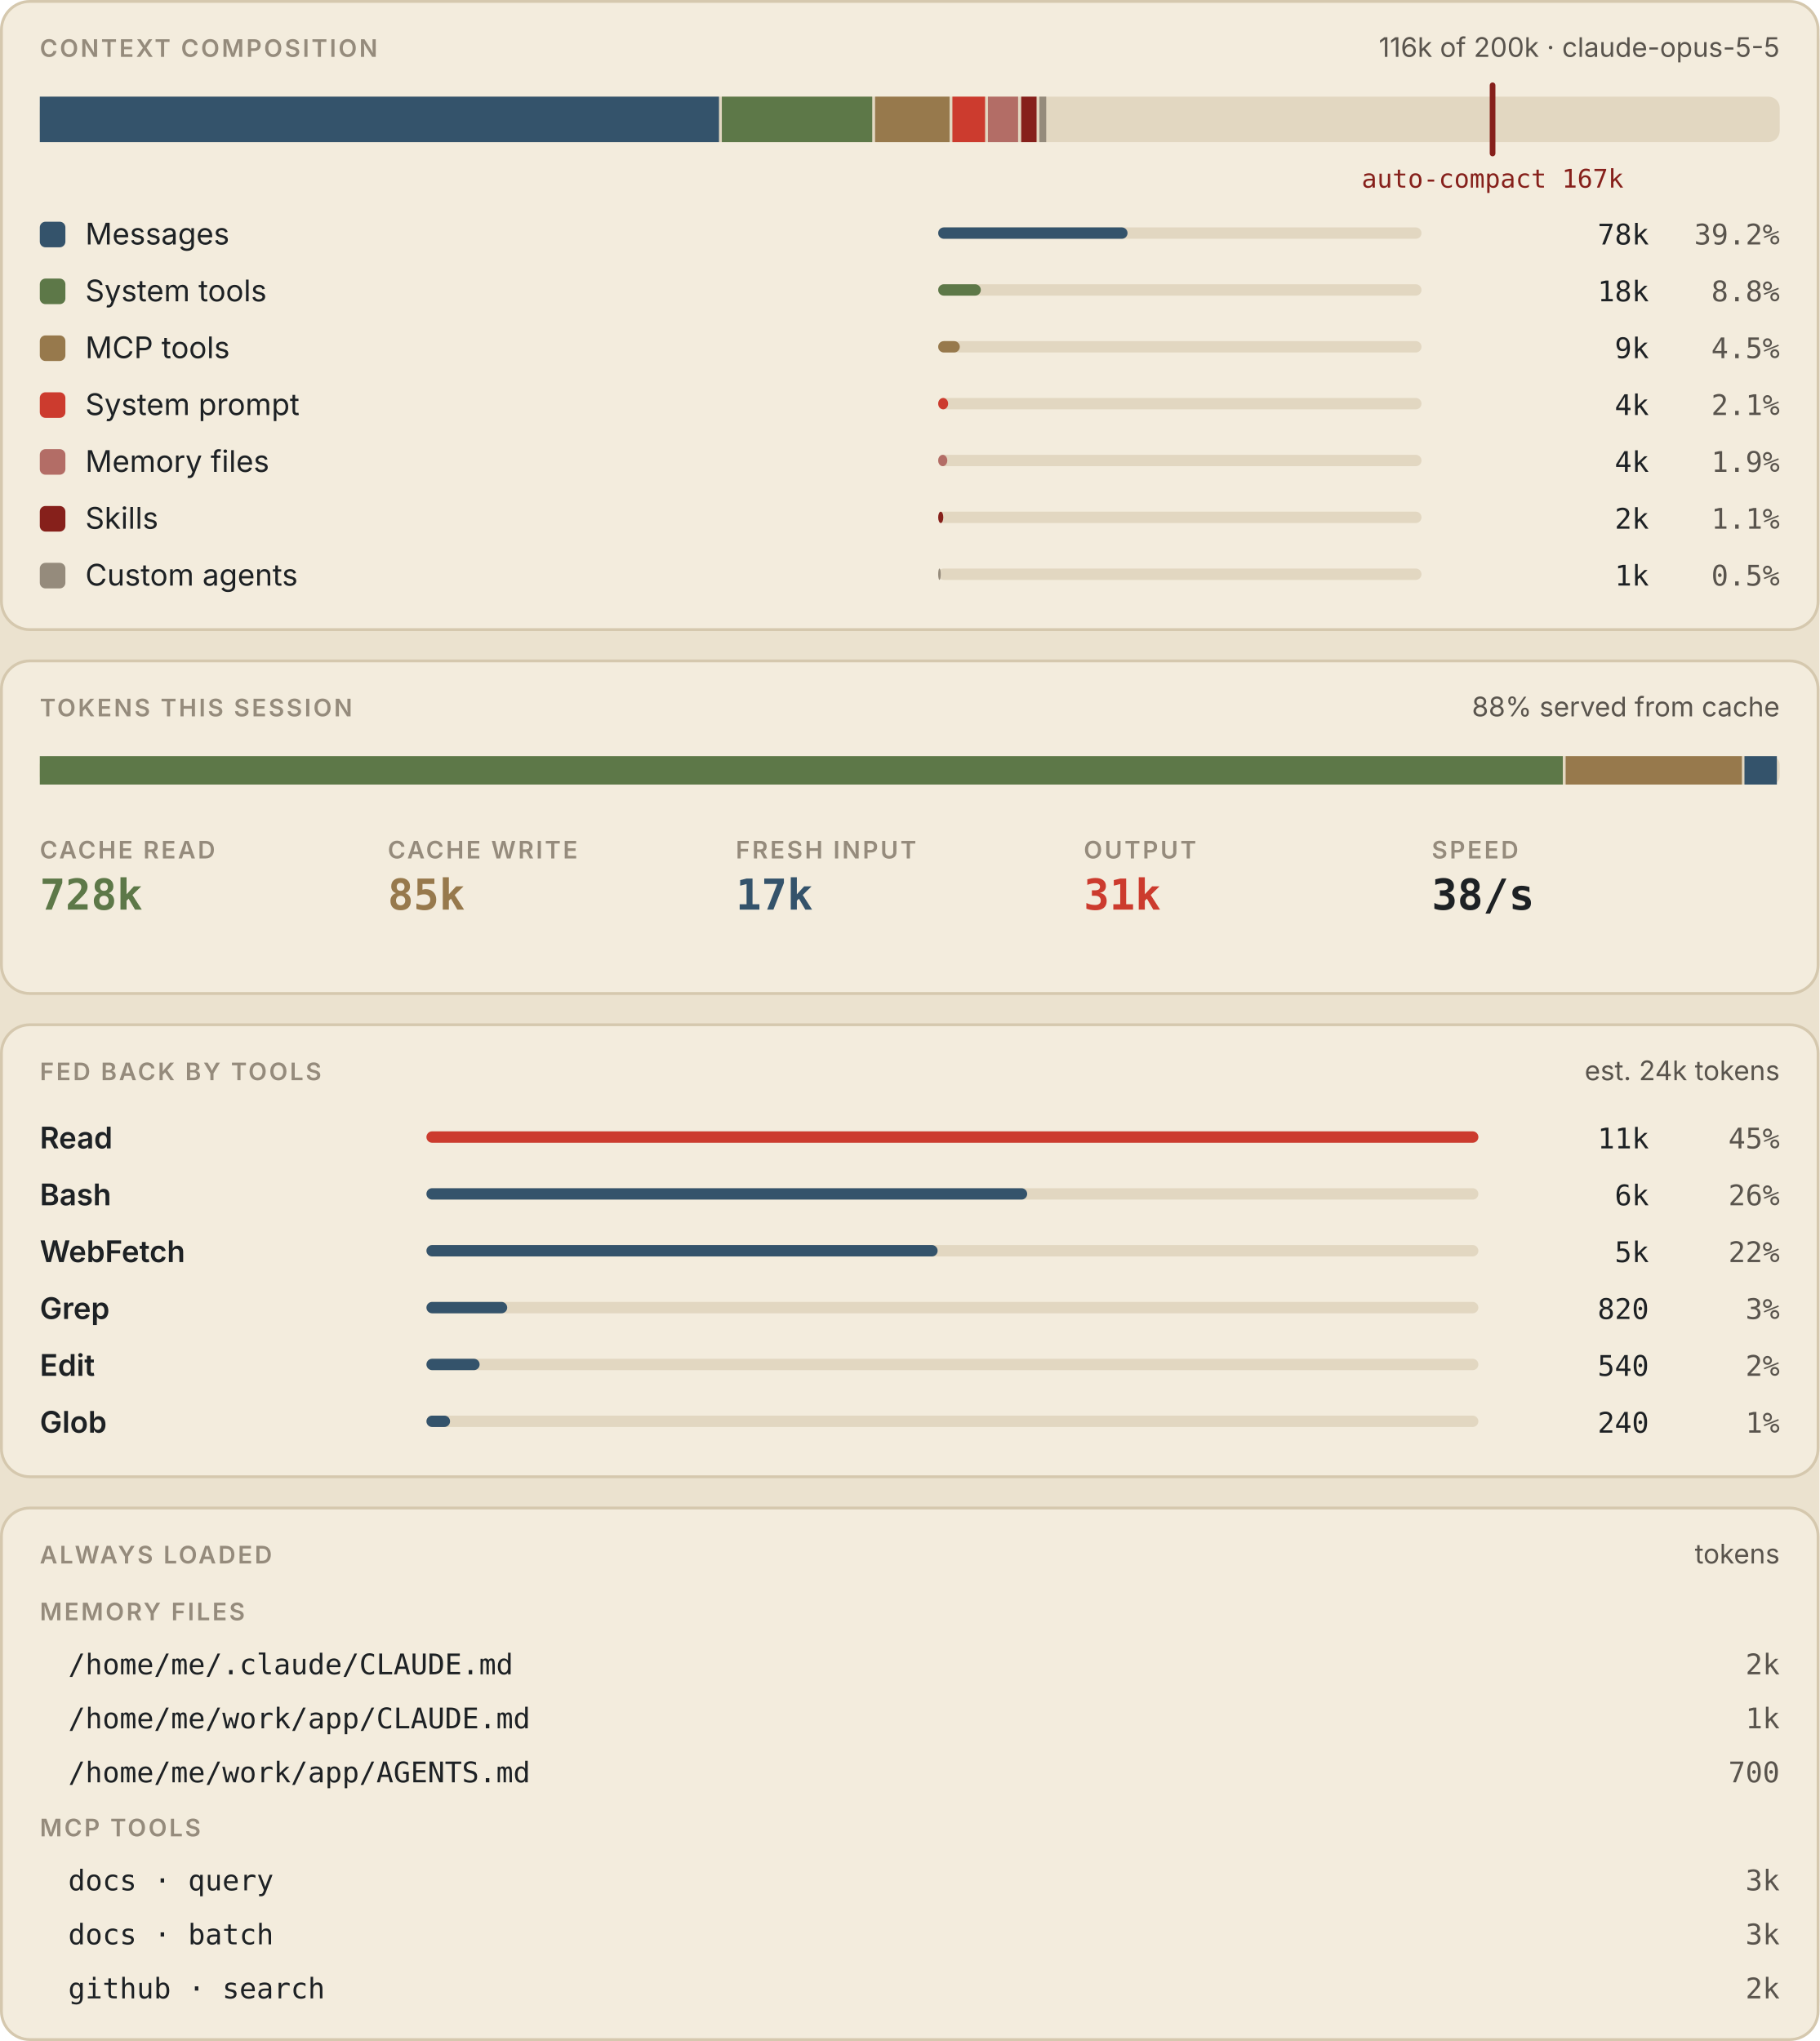
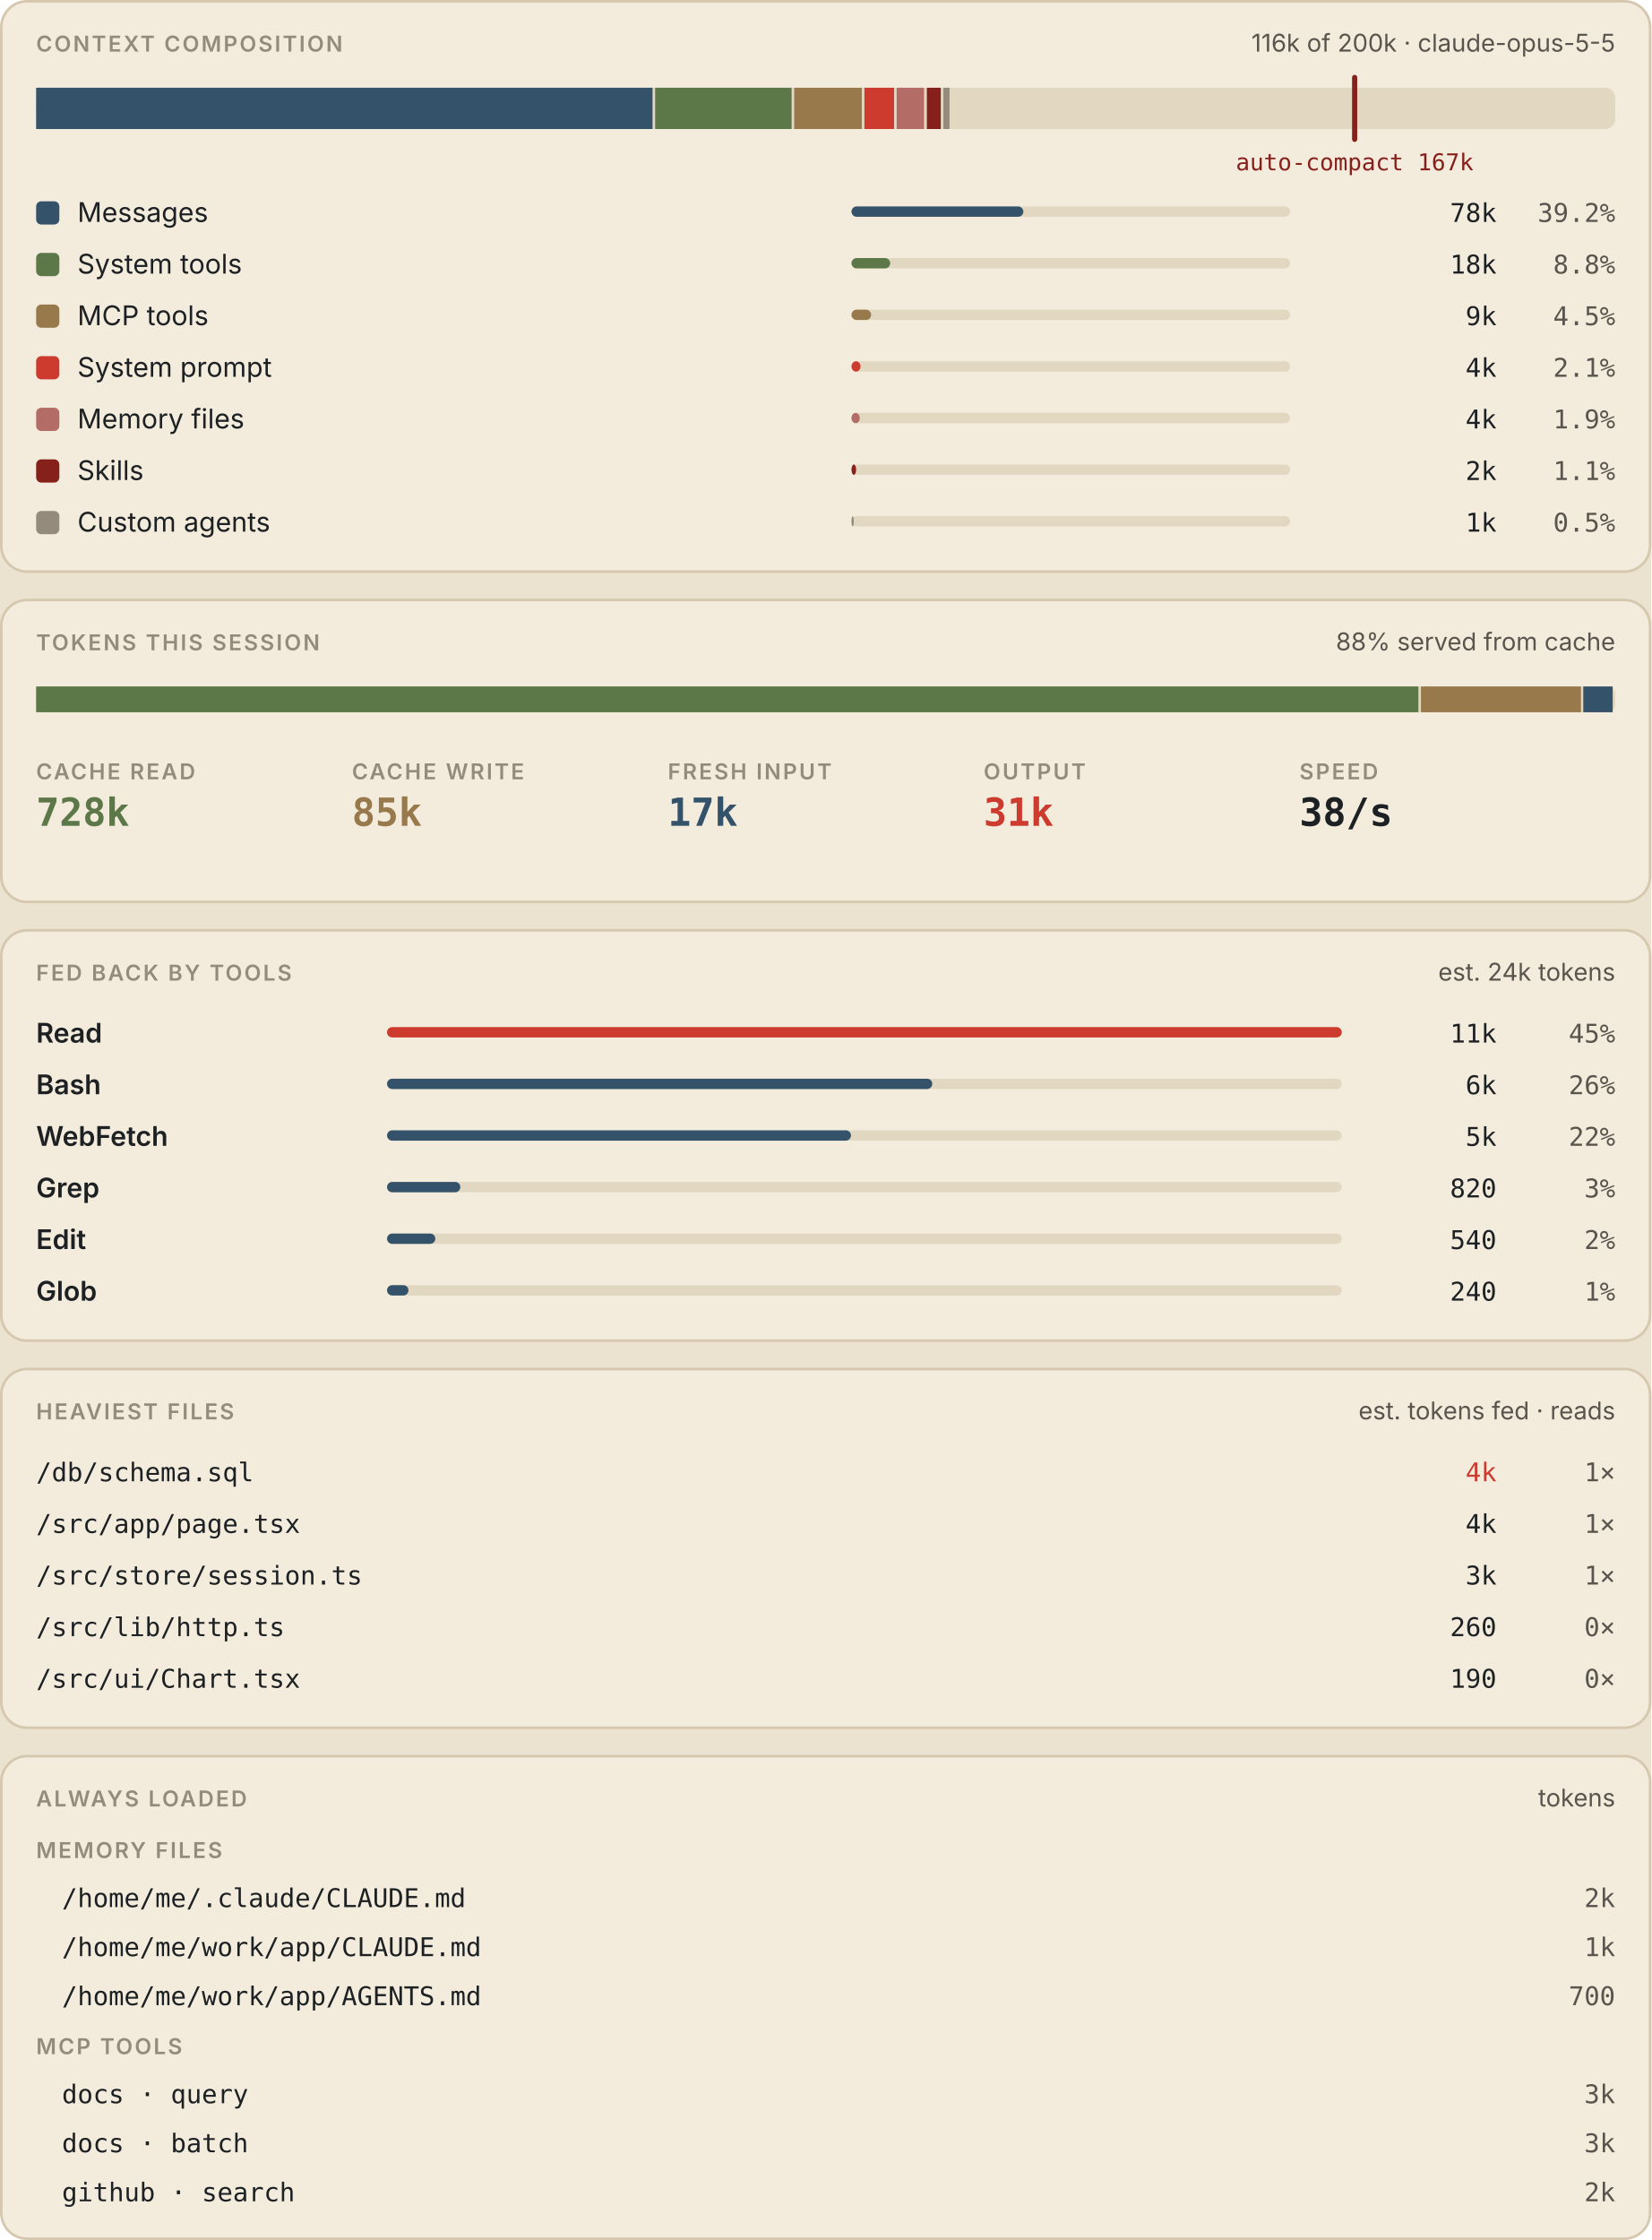
- <svg xmlns="http://www.w3.org/2000/svg" viewBox="0 0 640 718" width="640" height="718">
-   <rect width="640" height="718" rx="14" fill="#ebe2cf" />
+ <svg xmlns="http://www.w3.org/2000/svg" viewBox="0 0 640 868" width="640" height="868">
+   <rect width="640" height="868" rx="14" fill="#ebe2cf" />
  <rect x="0.5" y="0.5" width="639.0" height="221.0" rx="10" fill="#f3ecdd" stroke="#d5c8ae" />
  <text x="14.0" y="20.0" font-size="8.5" fill="#958b7c" font-family="Inter, 'Segoe UI', ui-sans-serif, system-ui, sans-serif" font-weight="600" letter-spacing="0.09em">CONTEXT COMPOSITION</text>
  <text x="626.0" y="20.0" font-size="9.5" fill="#59544d" font-family="Inter, 'Segoe UI', ui-sans-serif, system-ui, sans-serif" text-anchor="end">116k of 200k · claude-opus-5-5</text>
  <rect x="14" y="34" width="612" height="16" rx="4" fill="#e2d7c1" />
  <rect x="14.0" y="34" width="238.9" height="16" fill="#34536b" />
  <rect x="253.9" y="34" width="52.9" height="16" fill="#5d7848" />
  <rect x="307.8" y="34" width="26.2" height="16" fill="#97794c" />
  <rect x="335.0" y="34" width="11.5" height="16" fill="#cc3b2e" />
  <rect x="347.5" y="34" width="10.6" height="16" fill="#b36d66" />
  <rect x="359.2" y="34" width="5.4" height="16" fill="#86201b" />
  <rect x="365.6" y="34" width="2.4" height="16" fill="#958b7c" />
  <rect x="524.0" y="29" width="2" height="26" rx="1" fill="#86201b" />
  <text x="525.0" y="66.0" font-size="9" fill="#86201b" font-family="'JetBrains Mono', 'SF Mono', ui-monospace, Menlo, Consolas, monospace" style="font-variant-numeric:tabular-nums" text-anchor="middle">auto-compact 167k</text>
  <rect x="14" y="78" width="9" height="9" rx="2" fill="#34536b" />
  <text x="30.0" y="86.0" font-size="10.5" fill="#1d2124" font-family="Inter, 'Segoe UI', ui-sans-serif, system-ui, sans-serif">Messages</text>
  <rect x="330.0" y="80.0" width="170.0" height="4" rx="2" fill="#e2d7c1" />
  <rect x="330.0" y="80.0" width="66.6" height="4" rx="2" fill="#34536b" />
  <text x="580.0" y="86.0" font-size="10" fill="#1d2124" font-family="'JetBrains Mono', 'SF Mono', ui-monospace, Menlo, Consolas, monospace" style="font-variant-numeric:tabular-nums" text-anchor="end">78k</text>
  <text x="626.0" y="86.0" font-size="10" fill="#59544d" font-family="'JetBrains Mono', 'SF Mono', ui-monospace, Menlo, Consolas, monospace" style="font-variant-numeric:tabular-nums" text-anchor="end">39.2%</text>
  <rect x="14" y="98" width="9" height="9" rx="2" fill="#5d7848" />
  <text x="30.0" y="106.0" font-size="10.5" fill="#1d2124" font-family="Inter, 'Segoe UI', ui-sans-serif, system-ui, sans-serif">System tools</text>
  <rect x="330.0" y="100.0" width="170.0" height="4" rx="2" fill="#e2d7c1" />
  <rect x="330.0" y="100.0" width="15.0" height="4" rx="2" fill="#5d7848" />
  <text x="580.0" y="106.0" font-size="10" fill="#1d2124" font-family="'JetBrains Mono', 'SF Mono', ui-monospace, Menlo, Consolas, monospace" style="font-variant-numeric:tabular-nums" text-anchor="end">18k</text>
  <text x="626.0" y="106.0" font-size="10" fill="#59544d" font-family="'JetBrains Mono', 'SF Mono', ui-monospace, Menlo, Consolas, monospace" style="font-variant-numeric:tabular-nums" text-anchor="end">8.8%</text>
  <rect x="14" y="118" width="9" height="9" rx="2" fill="#97794c" />
  <text x="30.0" y="126.0" font-size="10.5" fill="#1d2124" font-family="Inter, 'Segoe UI', ui-sans-serif, system-ui, sans-serif">MCP tools</text>
  <rect x="330.0" y="120.0" width="170.0" height="4" rx="2" fill="#e2d7c1" />
  <rect x="330.0" y="120.0" width="7.6" height="4" rx="2" fill="#97794c" />
  <text x="580.0" y="126.0" font-size="10" fill="#1d2124" font-family="'JetBrains Mono', 'SF Mono', ui-monospace, Menlo, Consolas, monospace" style="font-variant-numeric:tabular-nums" text-anchor="end">9k</text>
  <text x="626.0" y="126.0" font-size="10" fill="#59544d" font-family="'JetBrains Mono', 'SF Mono', ui-monospace, Menlo, Consolas, monospace" style="font-variant-numeric:tabular-nums" text-anchor="end">4.5%</text>
  <rect x="14" y="138" width="9" height="9" rx="2" fill="#cc3b2e" />
  <text x="30.0" y="146.0" font-size="10.5" fill="#1d2124" font-family="Inter, 'Segoe UI', ui-sans-serif, system-ui, sans-serif">System prompt</text>
  <rect x="330.0" y="140.0" width="170.0" height="4" rx="2" fill="#e2d7c1" />
  <rect x="330.0" y="140.0" width="3.5" height="4" rx="2" fill="#cc3b2e" />
  <text x="580.0" y="146.0" font-size="10" fill="#1d2124" font-family="'JetBrains Mono', 'SF Mono', ui-monospace, Menlo, Consolas, monospace" style="font-variant-numeric:tabular-nums" text-anchor="end">4k</text>
  <text x="626.0" y="146.0" font-size="10" fill="#59544d" font-family="'JetBrains Mono', 'SF Mono', ui-monospace, Menlo, Consolas, monospace" style="font-variant-numeric:tabular-nums" text-anchor="end">2.1%</text>
  <rect x="14" y="158" width="9" height="9" rx="2" fill="#b36d66" />
  <text x="30.0" y="166.0" font-size="10.5" fill="#1d2124" font-family="Inter, 'Segoe UI', ui-sans-serif, system-ui, sans-serif">Memory files</text>
  <rect x="330.0" y="160.0" width="170.0" height="4" rx="2" fill="#e2d7c1" />
  <rect x="330.0" y="160.0" width="3.2" height="4" rx="2" fill="#b36d66" />
  <text x="580.0" y="166.0" font-size="10" fill="#1d2124" font-family="'JetBrains Mono', 'SF Mono', ui-monospace, Menlo, Consolas, monospace" style="font-variant-numeric:tabular-nums" text-anchor="end">4k</text>
  <text x="626.0" y="166.0" font-size="10" fill="#59544d" font-family="'JetBrains Mono', 'SF Mono', ui-monospace, Menlo, Consolas, monospace" style="font-variant-numeric:tabular-nums" text-anchor="end">1.9%</text>
  <rect x="14" y="178" width="9" height="9" rx="2" fill="#86201b" />
  <text x="30.0" y="186.0" font-size="10.5" fill="#1d2124" font-family="Inter, 'Segoe UI', ui-sans-serif, system-ui, sans-serif">Skills</text>
  <rect x="330.0" y="180.0" width="170.0" height="4" rx="2" fill="#e2d7c1" />
  <rect x="330.0" y="180.0" width="1.8" height="4" rx="2" fill="#86201b" />
  <text x="580.0" y="186.0" font-size="10" fill="#1d2124" font-family="'JetBrains Mono', 'SF Mono', ui-monospace, Menlo, Consolas, monospace" style="font-variant-numeric:tabular-nums" text-anchor="end">2k</text>
  <text x="626.0" y="186.0" font-size="10" fill="#59544d" font-family="'JetBrains Mono', 'SF Mono', ui-monospace, Menlo, Consolas, monospace" style="font-variant-numeric:tabular-nums" text-anchor="end">1.1%</text>
  <rect x="14" y="198" width="9" height="9" rx="2" fill="#958b7c" />
  <text x="30.0" y="206.0" font-size="10.5" fill="#1d2124" font-family="Inter, 'Segoe UI', ui-sans-serif, system-ui, sans-serif">Custom agents</text>
  <rect x="330.0" y="200.0" width="170.0" height="4" rx="2" fill="#e2d7c1" />
  <rect x="330.0" y="200.0" width="0.9" height="4" rx="2" fill="#958b7c" />
  <text x="580.0" y="206.0" font-size="10" fill="#1d2124" font-family="'JetBrains Mono', 'SF Mono', ui-monospace, Menlo, Consolas, monospace" style="font-variant-numeric:tabular-nums" text-anchor="end">1k</text>
  <text x="626.0" y="206.0" font-size="10" fill="#59544d" font-family="'JetBrains Mono', 'SF Mono', ui-monospace, Menlo, Consolas, monospace" style="font-variant-numeric:tabular-nums" text-anchor="end">0.5%</text>
  <rect x="0.5" y="232.5" width="639.0" height="117.0" rx="10" fill="#f3ecdd" stroke="#d5c8ae" />
  <text x="14.0" y="252.0" font-size="8.5" fill="#958b7c" font-family="Inter, 'Segoe UI', ui-sans-serif, system-ui, sans-serif" font-weight="600" letter-spacing="0.09em">TOKENS THIS SESSION</text>
  <text x="626.0" y="252.0" font-size="9.5" fill="#59544d" font-family="Inter, 'Segoe UI', ui-sans-serif, system-ui, sans-serif" text-anchor="end">88% served from cache</text>
  <rect x="14" y="266" width="612" height="10" rx="3" fill="#e2d7c1" />
  <rect x="14.0" y="266" width="535.7" height="10" fill="#5d7848" />
  <rect x="550.7" y="266" width="62.0" height="10" fill="#97794c" />
  <rect x="613.6" y="266" width="11.4" height="10" fill="#34536b" />
  <text x="14.0" y="302.0" font-size="8.5" fill="#958b7c" font-family="Inter, 'Segoe UI', ui-sans-serif, system-ui, sans-serif" font-weight="600" letter-spacing="0.09em">CACHE READ</text>
  <text x="14.0" y="320.0" font-size="15" fill="#5d7848" font-family="'JetBrains Mono', 'SF Mono', ui-monospace, Menlo, Consolas, monospace" style="font-variant-numeric:tabular-nums" font-weight="600">728k</text>
  <text x="136.4" y="302.0" font-size="8.5" fill="#958b7c" font-family="Inter, 'Segoe UI', ui-sans-serif, system-ui, sans-serif" font-weight="600" letter-spacing="0.09em">CACHE WRITE</text>
  <text x="136.4" y="320.0" font-size="15" fill="#97794c" font-family="'JetBrains Mono', 'SF Mono', ui-monospace, Menlo, Consolas, monospace" style="font-variant-numeric:tabular-nums" font-weight="600">85k</text>
  <text x="258.8" y="302.0" font-size="8.5" fill="#958b7c" font-family="Inter, 'Segoe UI', ui-sans-serif, system-ui, sans-serif" font-weight="600" letter-spacing="0.09em">FRESH INPUT</text>
  <text x="258.8" y="320.0" font-size="15" fill="#34536b" font-family="'JetBrains Mono', 'SF Mono', ui-monospace, Menlo, Consolas, monospace" style="font-variant-numeric:tabular-nums" font-weight="600">17k</text>
  <text x="381.2" y="302.0" font-size="8.5" fill="#958b7c" font-family="Inter, 'Segoe UI', ui-sans-serif, system-ui, sans-serif" font-weight="600" letter-spacing="0.09em">OUTPUT</text>
  <text x="381.2" y="320.0" font-size="15" fill="#cc3b2e" font-family="'JetBrains Mono', 'SF Mono', ui-monospace, Menlo, Consolas, monospace" style="font-variant-numeric:tabular-nums" font-weight="600">31k</text>
  <text x="503.6" y="302.0" font-size="8.5" fill="#958b7c" font-family="Inter, 'Segoe UI', ui-sans-serif, system-ui, sans-serif" font-weight="600" letter-spacing="0.09em">SPEED</text>
  <text x="503.6" y="320.0" font-size="15" fill="#1d2124" font-family="'JetBrains Mono', 'SF Mono', ui-monospace, Menlo, Consolas, monospace" style="font-variant-numeric:tabular-nums" font-weight="600">38/s</text>
  <rect x="0.5" y="360.5" width="639.0" height="159.0" rx="10" fill="#f3ecdd" stroke="#d5c8ae" />
  <text x="14.0" y="380.0" font-size="8.5" fill="#958b7c" font-family="Inter, 'Segoe UI', ui-sans-serif, system-ui, sans-serif" font-weight="600" letter-spacing="0.09em">FED BACK BY TOOLS</text>
  <text x="626.0" y="380.0" font-size="9.5" fill="#59544d" font-family="Inter, 'Segoe UI', ui-sans-serif, system-ui, sans-serif" text-anchor="end">est. 24k tokens</text>
  <text x="14.0" y="404.0" font-size="10.5" fill="#1d2124" font-family="Inter, 'Segoe UI', ui-sans-serif, system-ui, sans-serif" font-weight="600">Read</text>
  <rect x="150.0" y="398.0" width="370.0" height="4" rx="2" fill="#e2d7c1" />
  <rect x="150.0" y="398.0" width="370.0" height="4" rx="2" fill="#cc3b2e" />
  <text x="580.0" y="404.0" font-size="10" fill="#1d2124" font-family="'JetBrains Mono', 'SF Mono', ui-monospace, Menlo, Consolas, monospace" style="font-variant-numeric:tabular-nums" text-anchor="end">11k</text>
  <text x="626.0" y="404.0" font-size="10" fill="#59544d" font-family="'JetBrains Mono', 'SF Mono', ui-monospace, Menlo, Consolas, monospace" style="font-variant-numeric:tabular-nums" text-anchor="end">45%</text>
  <text x="14.0" y="424.0" font-size="10.5" fill="#1d2124" font-family="Inter, 'Segoe UI', ui-sans-serif, system-ui, sans-serif" font-weight="600">Bash</text>
  <rect x="150.0" y="418.0" width="370.0" height="4" rx="2" fill="#e2d7c1" />
  <rect x="150.0" y="418.0" width="211.3" height="4" rx="2" fill="#34536b" />
  <text x="580.0" y="424.0" font-size="10" fill="#1d2124" font-family="'JetBrains Mono', 'SF Mono', ui-monospace, Menlo, Consolas, monospace" style="font-variant-numeric:tabular-nums" text-anchor="end">6k</text>
  <text x="626.0" y="424.0" font-size="10" fill="#59544d" font-family="'JetBrains Mono', 'SF Mono', ui-monospace, Menlo, Consolas, monospace" style="font-variant-numeric:tabular-nums" text-anchor="end">26%</text>
  <text x="14.0" y="444.0" font-size="10.5" fill="#1d2124" font-family="Inter, 'Segoe UI', ui-sans-serif, system-ui, sans-serif" font-weight="600">WebFetch</text>
  <rect x="150.0" y="438.0" width="370.0" height="4" rx="2" fill="#e2d7c1" />
  <rect x="150.0" y="438.0" width="179.8" height="4" rx="2" fill="#34536b" />
  <text x="580.0" y="444.0" font-size="10" fill="#1d2124" font-family="'JetBrains Mono', 'SF Mono', ui-monospace, Menlo, Consolas, monospace" style="font-variant-numeric:tabular-nums" text-anchor="end">5k</text>
  <text x="626.0" y="444.0" font-size="10" fill="#59544d" font-family="'JetBrains Mono', 'SF Mono', ui-monospace, Menlo, Consolas, monospace" style="font-variant-numeric:tabular-nums" text-anchor="end">22%</text>
  <text x="14.0" y="464.0" font-size="10.5" fill="#1d2124" font-family="Inter, 'Segoe UI', ui-sans-serif, system-ui, sans-serif" font-weight="600">Grep</text>
  <rect x="150.0" y="458.0" width="370.0" height="4" rx="2" fill="#e2d7c1" />
  <rect x="150.0" y="458.0" width="28.4" height="4" rx="2" fill="#34536b" />
  <text x="580.0" y="464.0" font-size="10" fill="#1d2124" font-family="'JetBrains Mono', 'SF Mono', ui-monospace, Menlo, Consolas, monospace" style="font-variant-numeric:tabular-nums" text-anchor="end">820</text>
  <text x="626.0" y="464.0" font-size="10" fill="#59544d" font-family="'JetBrains Mono', 'SF Mono', ui-monospace, Menlo, Consolas, monospace" style="font-variant-numeric:tabular-nums" text-anchor="end">3%</text>
  <text x="14.0" y="484.0" font-size="10.5" fill="#1d2124" font-family="Inter, 'Segoe UI', ui-sans-serif, system-ui, sans-serif" font-weight="600">Edit</text>
  <rect x="150.0" y="478.0" width="370.0" height="4" rx="2" fill="#e2d7c1" />
  <rect x="150.0" y="478.0" width="18.7" height="4" rx="2" fill="#34536b" />
  <text x="580.0" y="484.0" font-size="10" fill="#1d2124" font-family="'JetBrains Mono', 'SF Mono', ui-monospace, Menlo, Consolas, monospace" style="font-variant-numeric:tabular-nums" text-anchor="end">540</text>
  <text x="626.0" y="484.0" font-size="10" fill="#59544d" font-family="'JetBrains Mono', 'SF Mono', ui-monospace, Menlo, Consolas, monospace" style="font-variant-numeric:tabular-nums" text-anchor="end">2%</text>
  <text x="14.0" y="504.0" font-size="10.5" fill="#1d2124" font-family="Inter, 'Segoe UI', ui-sans-serif, system-ui, sans-serif" font-weight="600">Glob</text>
  <rect x="150.0" y="498.0" width="370.0" height="4" rx="2" fill="#e2d7c1" />
  <rect x="150.0" y="498.0" width="8.3" height="4" rx="2" fill="#34536b" />
  <text x="580.0" y="504.0" font-size="10" fill="#1d2124" font-family="'JetBrains Mono', 'SF Mono', ui-monospace, Menlo, Consolas, monospace" style="font-variant-numeric:tabular-nums" text-anchor="end">240</text>
  <text x="626.0" y="504.0" font-size="10" fill="#59544d" font-family="'JetBrains Mono', 'SF Mono', ui-monospace, Menlo, Consolas, monospace" style="font-variant-numeric:tabular-nums" text-anchor="end">1%</text>
-   <rect x="0.5" y="530.5" width="639.0" height="187.0" rx="10" fill="#f3ecdd" stroke="#d5c8ae" />
-   <text x="14.0" y="550.0" font-size="8.5" fill="#958b7c" font-family="Inter, 'Segoe UI', ui-sans-serif, system-ui, sans-serif" font-weight="600" letter-spacing="0.09em">ALWAYS LOADED</text>
-   <text x="626.0" y="550.0" font-size="9.5" fill="#59544d" font-family="Inter, 'Segoe UI', ui-sans-serif, system-ui, sans-serif" text-anchor="end">tokens</text>
-   <text x="14.0" y="570.0" font-size="8.5" fill="#958b7c" font-family="Inter, 'Segoe UI', ui-sans-serif, system-ui, sans-serif" font-weight="600" letter-spacing="0.09em">MEMORY FILES</text>
-   <text x="24.0" y="589.0" font-size="10" fill="#1d2124" font-family="'JetBrains Mono', 'SF Mono', ui-monospace, Menlo, Consolas, monospace" style="font-variant-numeric:tabular-nums">/home/me/.claude/CLAUDE.md</text>
-   <text x="626.0" y="589.0" font-size="10" fill="#59544d" font-family="'JetBrains Mono', 'SF Mono', ui-monospace, Menlo, Consolas, monospace" style="font-variant-numeric:tabular-nums" text-anchor="end">2k</text>
-   <text x="24.0" y="608.0" font-size="10" fill="#1d2124" font-family="'JetBrains Mono', 'SF Mono', ui-monospace, Menlo, Consolas, monospace" style="font-variant-numeric:tabular-nums">/home/me/work/app/CLAUDE.md</text>
-   <text x="626.0" y="608.0" font-size="10" fill="#59544d" font-family="'JetBrains Mono', 'SF Mono', ui-monospace, Menlo, Consolas, monospace" style="font-variant-numeric:tabular-nums" text-anchor="end">1k</text>
-   <text x="24.0" y="627.0" font-size="10" fill="#1d2124" font-family="'JetBrains Mono', 'SF Mono', ui-monospace, Menlo, Consolas, monospace" style="font-variant-numeric:tabular-nums">/home/me/work/app/AGENTS.md</text>
-   <text x="626.0" y="627.0" font-size="10" fill="#59544d" font-family="'JetBrains Mono', 'SF Mono', ui-monospace, Menlo, Consolas, monospace" style="font-variant-numeric:tabular-nums" text-anchor="end">700</text>
-   <text x="14.0" y="646.0" font-size="8.5" fill="#958b7c" font-family="Inter, 'Segoe UI', ui-sans-serif, system-ui, sans-serif" font-weight="600" letter-spacing="0.09em">MCP TOOLS</text>
-   <text x="24.0" y="665.0" font-size="10" fill="#1d2124" font-family="'JetBrains Mono', 'SF Mono', ui-monospace, Menlo, Consolas, monospace" style="font-variant-numeric:tabular-nums">docs · query</text>
-   <text x="626.0" y="665.0" font-size="10" fill="#59544d" font-family="'JetBrains Mono', 'SF Mono', ui-monospace, Menlo, Consolas, monospace" style="font-variant-numeric:tabular-nums" text-anchor="end">3k</text>
-   <text x="24.0" y="684.0" font-size="10" fill="#1d2124" font-family="'JetBrains Mono', 'SF Mono', ui-monospace, Menlo, Consolas, monospace" style="font-variant-numeric:tabular-nums">docs · batch</text>
-   <text x="626.0" y="684.0" font-size="10" fill="#59544d" font-family="'JetBrains Mono', 'SF Mono', ui-monospace, Menlo, Consolas, monospace" style="font-variant-numeric:tabular-nums" text-anchor="end">3k</text>
-   <text x="24.0" y="703.0" font-size="10" fill="#1d2124" font-family="'JetBrains Mono', 'SF Mono', ui-monospace, Menlo, Consolas, monospace" style="font-variant-numeric:tabular-nums">github · search</text>
-   <text x="626.0" y="703.0" font-size="10" fill="#59544d" font-family="'JetBrains Mono', 'SF Mono', ui-monospace, Menlo, Consolas, monospace" style="font-variant-numeric:tabular-nums" text-anchor="end">2k</text>
+   <rect x="0.5" y="530.5" width="639.0" height="139.0" rx="10" fill="#f3ecdd" stroke="#d5c8ae" />
+   <text x="14.0" y="550.0" font-size="8.5" fill="#958b7c" font-family="Inter, 'Segoe UI', ui-sans-serif, system-ui, sans-serif" font-weight="600" letter-spacing="0.09em">HEAVIEST FILES</text>
+   <text x="626.0" y="550.0" font-size="9.5" fill="#59544d" font-family="Inter, 'Segoe UI', ui-sans-serif, system-ui, sans-serif" text-anchor="end">est. tokens fed · reads</text>
+   <text x="14.0" y="574.0" font-size="10" fill="#1d2124" font-family="'JetBrains Mono', 'SF Mono', ui-monospace, Menlo, Consolas, monospace" style="font-variant-numeric:tabular-nums">/db/schema.sql</text>
+   <text x="580.0" y="574.0" font-size="10" fill="#cc3b2e" font-family="'JetBrains Mono', 'SF Mono', ui-monospace, Menlo, Consolas, monospace" style="font-variant-numeric:tabular-nums" text-anchor="end">4k</text>
+   <text x="626.0" y="574.0" font-size="10" fill="#59544d" font-family="'JetBrains Mono', 'SF Mono', ui-monospace, Menlo, Consolas, monospace" style="font-variant-numeric:tabular-nums" text-anchor="end">1×</text>
+   <text x="14.0" y="594.0" font-size="10" fill="#1d2124" font-family="'JetBrains Mono', 'SF Mono', ui-monospace, Menlo, Consolas, monospace" style="font-variant-numeric:tabular-nums">/src/app/page.tsx</text>
+   <text x="580.0" y="594.0" font-size="10" fill="#1d2124" font-family="'JetBrains Mono', 'SF Mono', ui-monospace, Menlo, Consolas, monospace" style="font-variant-numeric:tabular-nums" text-anchor="end">4k</text>
+   <text x="626.0" y="594.0" font-size="10" fill="#59544d" font-family="'JetBrains Mono', 'SF Mono', ui-monospace, Menlo, Consolas, monospace" style="font-variant-numeric:tabular-nums" text-anchor="end">1×</text>
+   <text x="14.0" y="614.0" font-size="10" fill="#1d2124" font-family="'JetBrains Mono', 'SF Mono', ui-monospace, Menlo, Consolas, monospace" style="font-variant-numeric:tabular-nums">/src/store/session.ts</text>
+   <text x="580.0" y="614.0" font-size="10" fill="#1d2124" font-family="'JetBrains Mono', 'SF Mono', ui-monospace, Menlo, Consolas, monospace" style="font-variant-numeric:tabular-nums" text-anchor="end">3k</text>
+   <text x="626.0" y="614.0" font-size="10" fill="#59544d" font-family="'JetBrains Mono', 'SF Mono', ui-monospace, Menlo, Consolas, monospace" style="font-variant-numeric:tabular-nums" text-anchor="end">1×</text>
+   <text x="14.0" y="634.0" font-size="10" fill="#1d2124" font-family="'JetBrains Mono', 'SF Mono', ui-monospace, Menlo, Consolas, monospace" style="font-variant-numeric:tabular-nums">/src/lib/http.ts</text>
+   <text x="580.0" y="634.0" font-size="10" fill="#1d2124" font-family="'JetBrains Mono', 'SF Mono', ui-monospace, Menlo, Consolas, monospace" style="font-variant-numeric:tabular-nums" text-anchor="end">260</text>
+   <text x="626.0" y="634.0" font-size="10" fill="#59544d" font-family="'JetBrains Mono', 'SF Mono', ui-monospace, Menlo, Consolas, monospace" style="font-variant-numeric:tabular-nums" text-anchor="end">0×</text>
+   <text x="14.0" y="654.0" font-size="10" fill="#1d2124" font-family="'JetBrains Mono', 'SF Mono', ui-monospace, Menlo, Consolas, monospace" style="font-variant-numeric:tabular-nums">/src/ui/Chart.tsx</text>
+   <text x="580.0" y="654.0" font-size="10" fill="#1d2124" font-family="'JetBrains Mono', 'SF Mono', ui-monospace, Menlo, Consolas, monospace" style="font-variant-numeric:tabular-nums" text-anchor="end">190</text>
+   <text x="626.0" y="654.0" font-size="10" fill="#59544d" font-family="'JetBrains Mono', 'SF Mono', ui-monospace, Menlo, Consolas, monospace" style="font-variant-numeric:tabular-nums" text-anchor="end">0×</text>
+   <rect x="0.5" y="680.5" width="639.0" height="187.0" rx="10" fill="#f3ecdd" stroke="#d5c8ae" />
+   <text x="14.0" y="700.0" font-size="8.5" fill="#958b7c" font-family="Inter, 'Segoe UI', ui-sans-serif, system-ui, sans-serif" font-weight="600" letter-spacing="0.09em">ALWAYS LOADED</text>
+   <text x="626.0" y="700.0" font-size="9.5" fill="#59544d" font-family="Inter, 'Segoe UI', ui-sans-serif, system-ui, sans-serif" text-anchor="end">tokens</text>
+   <text x="14.0" y="720.0" font-size="8.5" fill="#958b7c" font-family="Inter, 'Segoe UI', ui-sans-serif, system-ui, sans-serif" font-weight="600" letter-spacing="0.09em">MEMORY FILES</text>
+   <text x="24.0" y="739.0" font-size="10" fill="#1d2124" font-family="'JetBrains Mono', 'SF Mono', ui-monospace, Menlo, Consolas, monospace" style="font-variant-numeric:tabular-nums">/home/me/.claude/CLAUDE.md</text>
+   <text x="626.0" y="739.0" font-size="10" fill="#59544d" font-family="'JetBrains Mono', 'SF Mono', ui-monospace, Menlo, Consolas, monospace" style="font-variant-numeric:tabular-nums" text-anchor="end">2k</text>
+   <text x="24.0" y="758.0" font-size="10" fill="#1d2124" font-family="'JetBrains Mono', 'SF Mono', ui-monospace, Menlo, Consolas, monospace" style="font-variant-numeric:tabular-nums">/home/me/work/app/CLAUDE.md</text>
+   <text x="626.0" y="758.0" font-size="10" fill="#59544d" font-family="'JetBrains Mono', 'SF Mono', ui-monospace, Menlo, Consolas, monospace" style="font-variant-numeric:tabular-nums" text-anchor="end">1k</text>
+   <text x="24.0" y="777.0" font-size="10" fill="#1d2124" font-family="'JetBrains Mono', 'SF Mono', ui-monospace, Menlo, Consolas, monospace" style="font-variant-numeric:tabular-nums">/home/me/work/app/AGENTS.md</text>
+   <text x="626.0" y="777.0" font-size="10" fill="#59544d" font-family="'JetBrains Mono', 'SF Mono', ui-monospace, Menlo, Consolas, monospace" style="font-variant-numeric:tabular-nums" text-anchor="end">700</text>
+   <text x="14.0" y="796.0" font-size="8.5" fill="#958b7c" font-family="Inter, 'Segoe UI', ui-sans-serif, system-ui, sans-serif" font-weight="600" letter-spacing="0.09em">MCP TOOLS</text>
+   <text x="24.0" y="815.0" font-size="10" fill="#1d2124" font-family="'JetBrains Mono', 'SF Mono', ui-monospace, Menlo, Consolas, monospace" style="font-variant-numeric:tabular-nums">docs · query</text>
+   <text x="626.0" y="815.0" font-size="10" fill="#59544d" font-family="'JetBrains Mono', 'SF Mono', ui-monospace, Menlo, Consolas, monospace" style="font-variant-numeric:tabular-nums" text-anchor="end">3k</text>
+   <text x="24.0" y="834.0" font-size="10" fill="#1d2124" font-family="'JetBrains Mono', 'SF Mono', ui-monospace, Menlo, Consolas, monospace" style="font-variant-numeric:tabular-nums">docs · batch</text>
+   <text x="626.0" y="834.0" font-size="10" fill="#59544d" font-family="'JetBrains Mono', 'SF Mono', ui-monospace, Menlo, Consolas, monospace" style="font-variant-numeric:tabular-nums" text-anchor="end">3k</text>
+   <text x="24.0" y="853.0" font-size="10" fill="#1d2124" font-family="'JetBrains Mono', 'SF Mono', ui-monospace, Menlo, Consolas, monospace" style="font-variant-numeric:tabular-nums">github · search</text>
+   <text x="626.0" y="853.0" font-size="10" fill="#59544d" font-family="'JetBrains Mono', 'SF Mono', ui-monospace, Menlo, Consolas, monospace" style="font-variant-numeric:tabular-nums" text-anchor="end">2k</text>
</svg>
